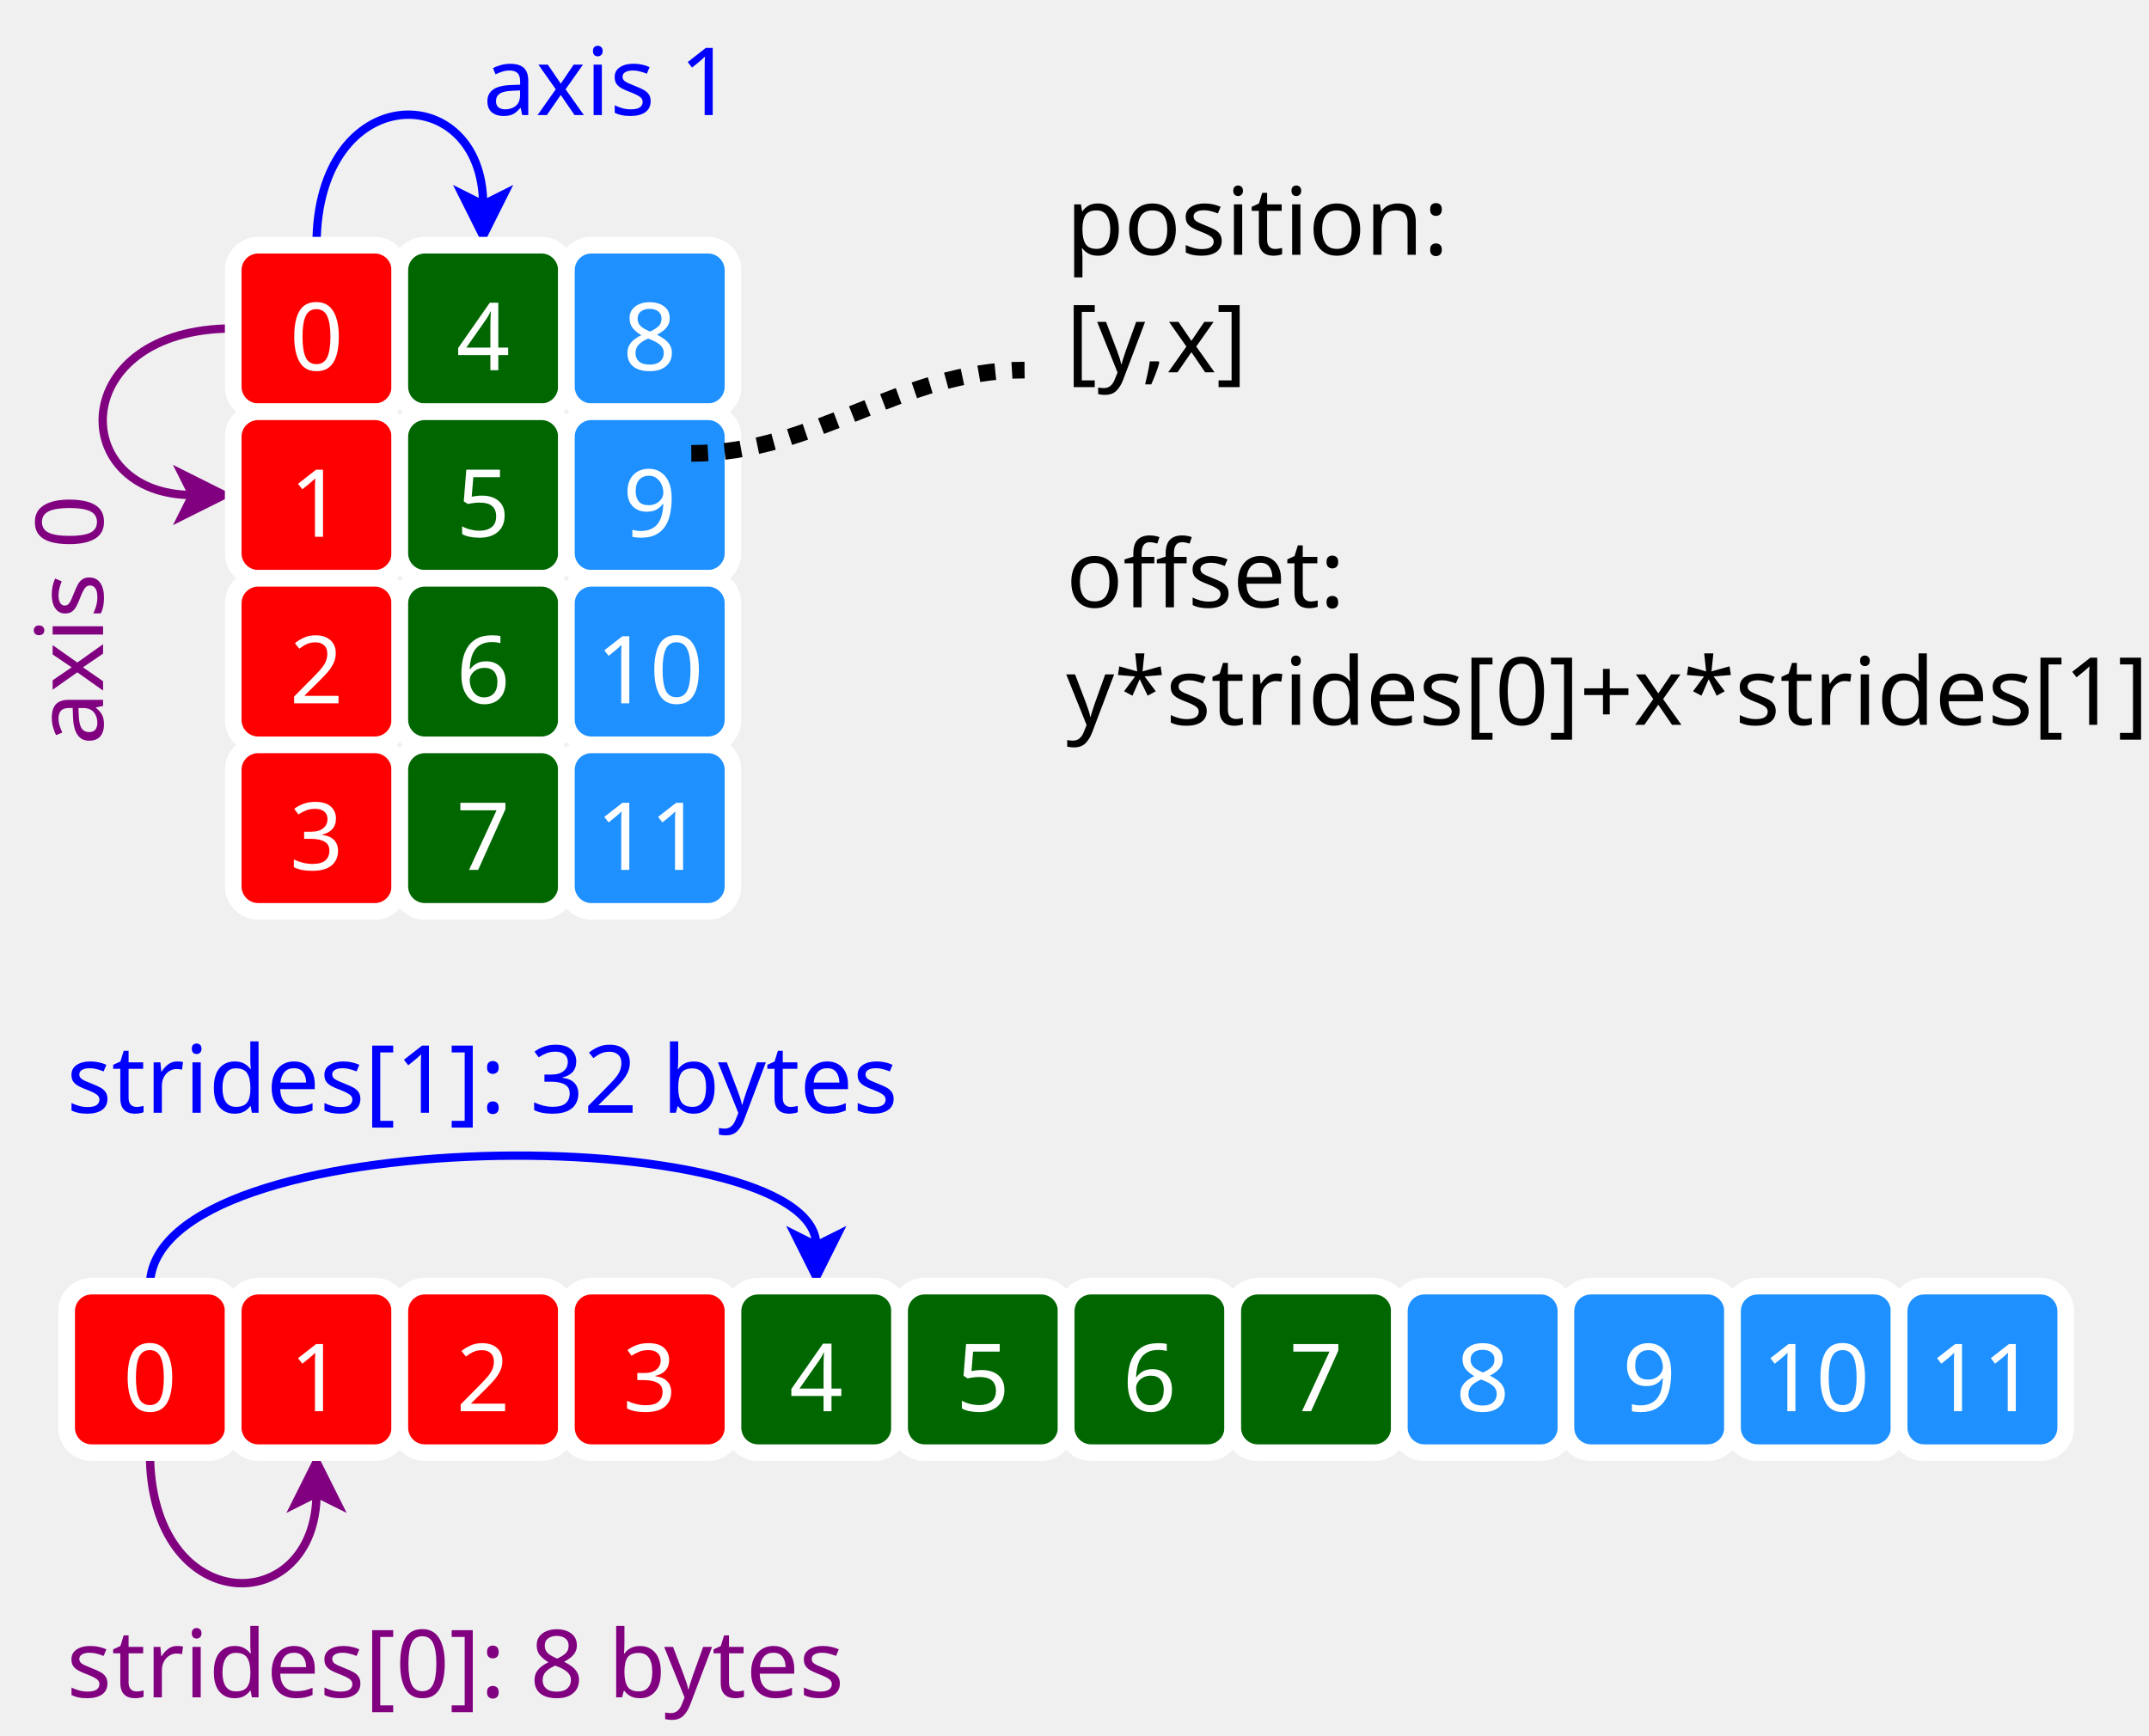
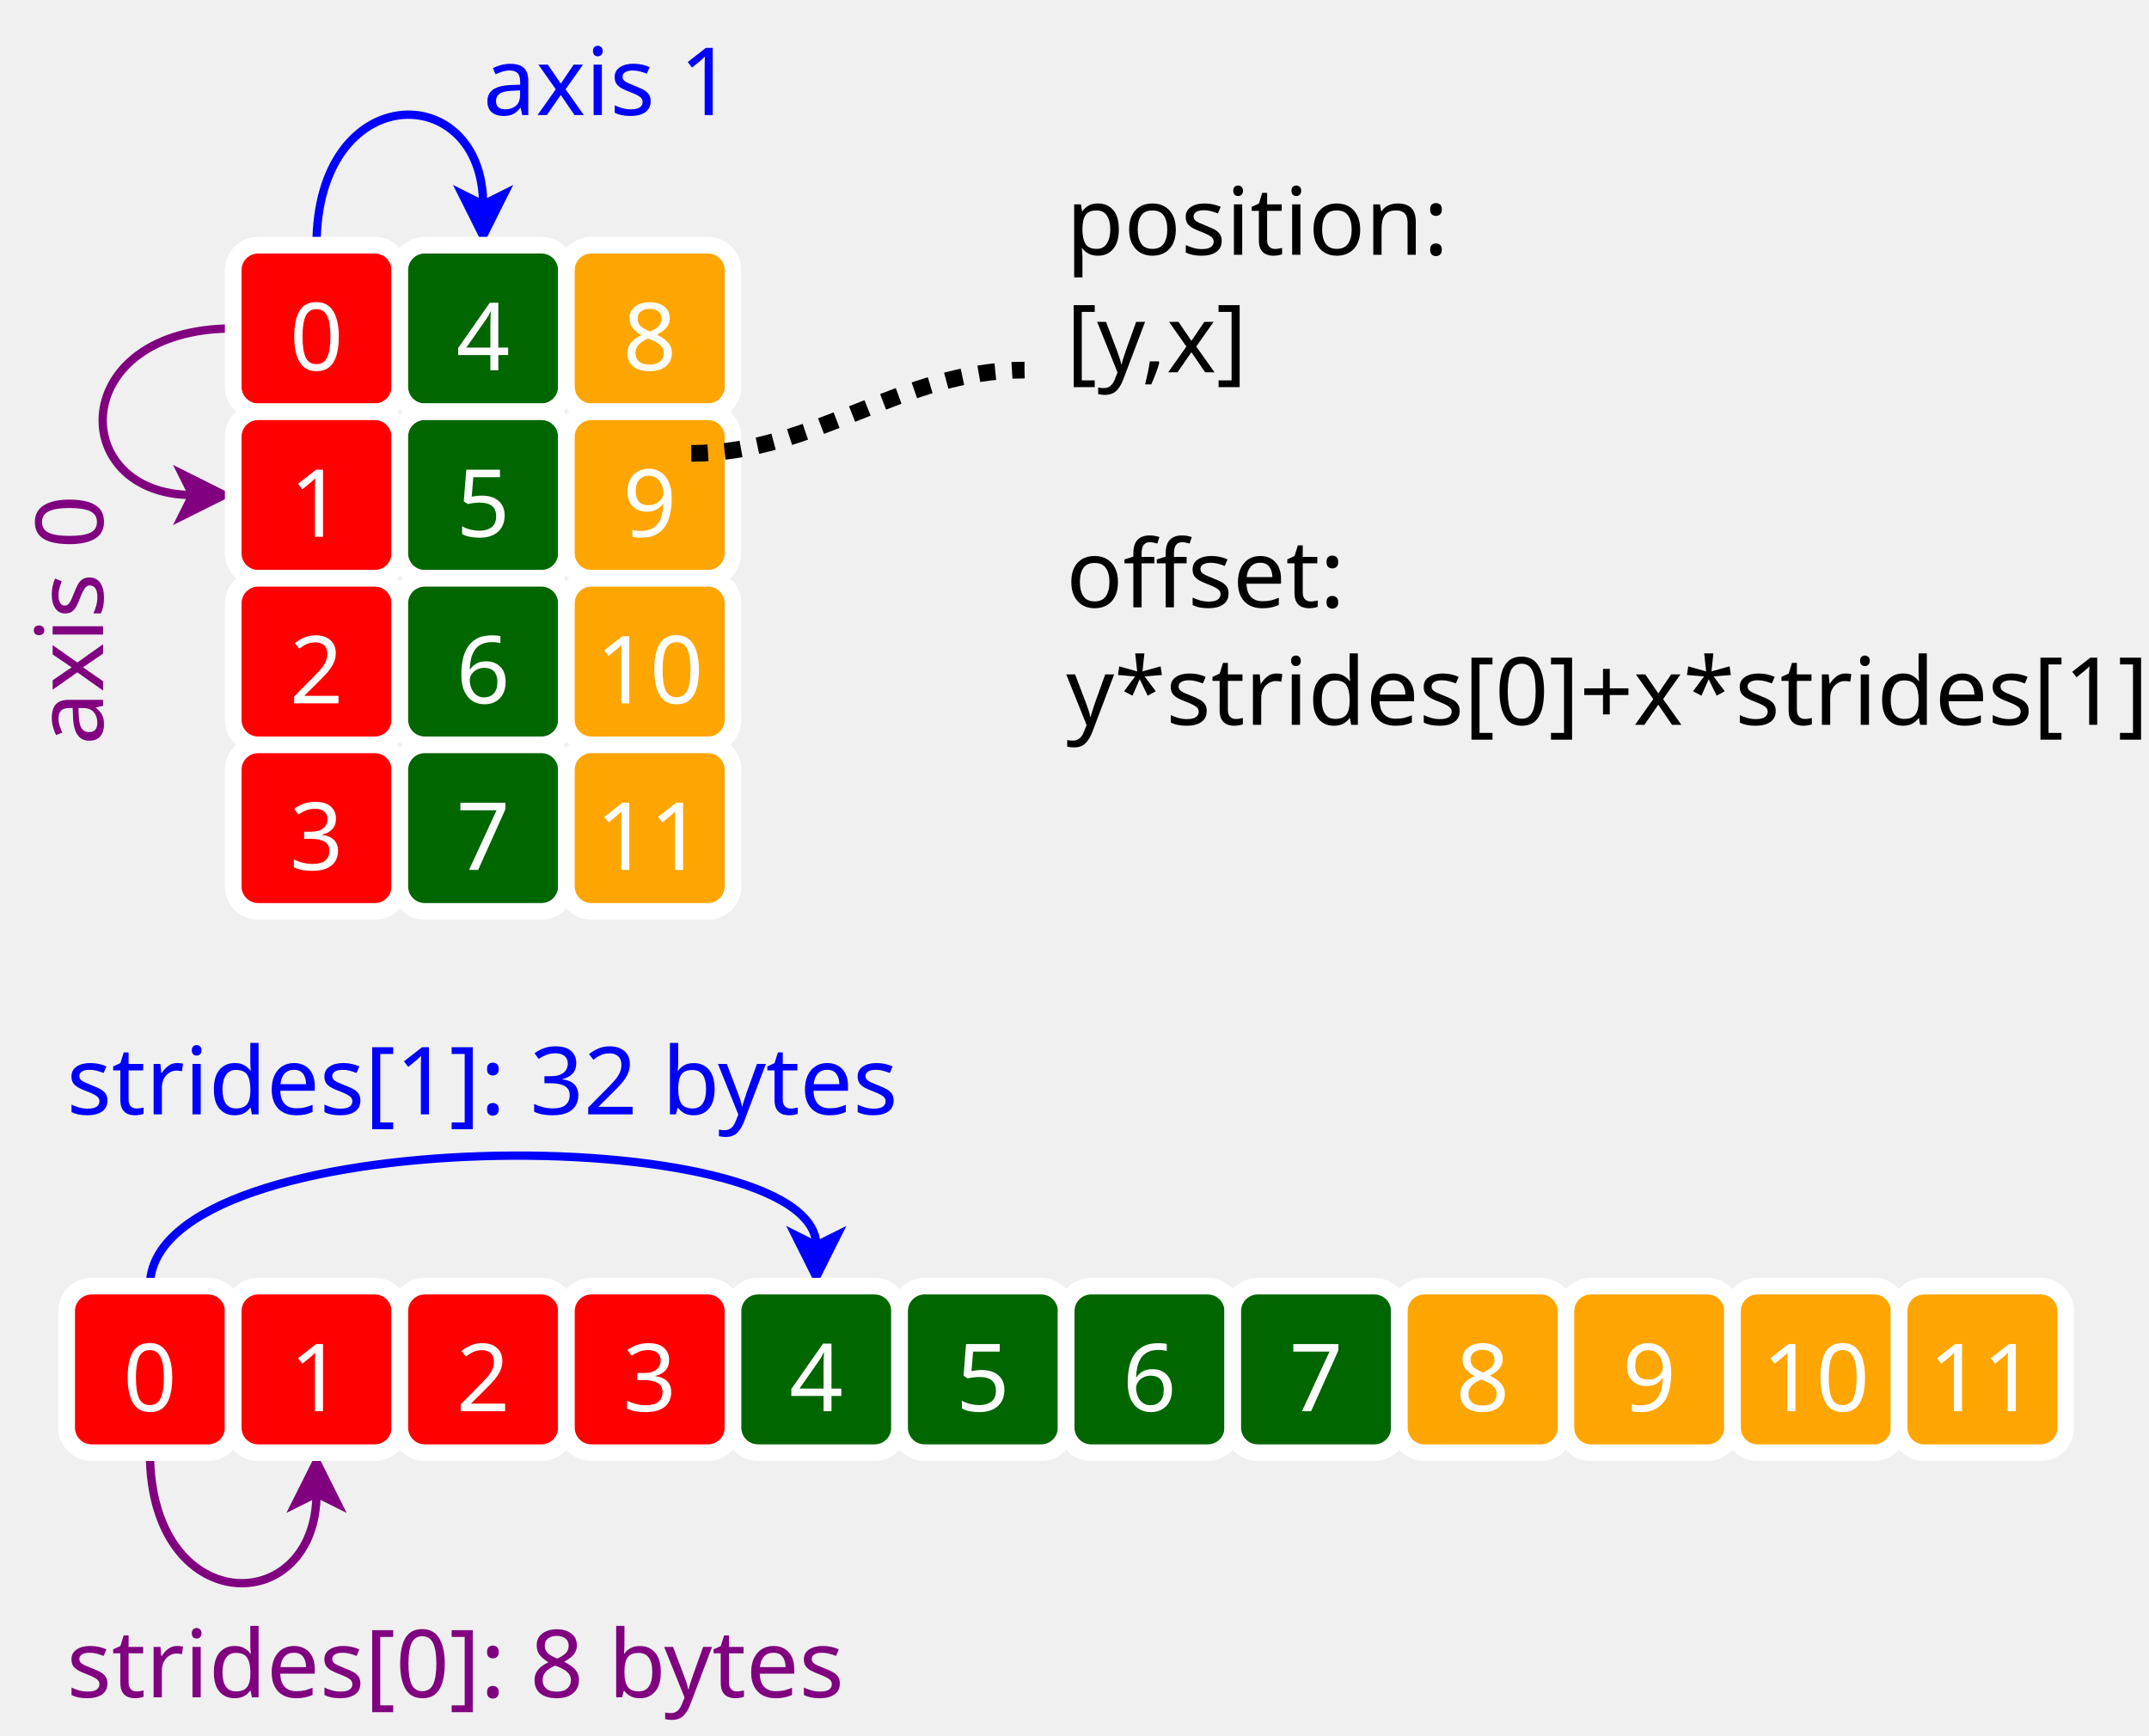
<svg xmlns="http://www.w3.org/2000/svg" width="26cm" height="21cm" viewBox="144 124 516 411">
+   <g id="Background" />
  <g id="Background" />
  <g id="Background" />
  <g id="Background" />
  <g id="Background" />
  <g id="Background" />
  <g id="Background" />
  <g id="Background">
    <g>
      <path style="fill: none; stroke-opacity: 1; stroke-width: 2; stroke: #0000ff" d="M 220 180 C 220,140 260,140 260,170.264" />
      <polygon style="fill: #0000ff; fill-opacity: 1; stroke-opacity: 1; stroke-width: 2; stroke: #0000ff" fill-rule="evenodd" points="260,177.764 255,167.764 260,170.264 265,167.764 " />
    </g>
    <text font-size="22.578" style="fill: #0000ff; fill-opacity: 1; stroke: none;text-anchor:start;font-family:sans-serif;font-style:normal;font-weight:normal" x="260" y="148.75">
      <tspan x="260" y="148.75">axis 1</tspan>
    </text>
    <g>
      <path style="fill: none; stroke-opacity: 1; stroke-width: 2; stroke: #800080" d="M 200 200 C 160,200 160,240 190.264,240" />
      <polygon style="fill: #800080; fill-opacity: 1; stroke-opacity: 1; stroke-width: 2; stroke: #800080" fill-rule="evenodd" points="197.764,240 187.764,245 190.264,240 187.764,235 " />
    </g>
    <text font-size="22.578" style="fill: #800080; fill-opacity: 1; stroke: none;text-anchor:end;font-family:sans-serif;font-style:normal;font-weight:normal" transform="translate(160,240) rotate(-90) translate(-160,-240)">
      <tspan x="160" y="248.75">axis 0</tspan>
    </text>
    <g>
      <path style="fill: none; stroke-opacity: 1; stroke-width: 2; stroke: #0000ff" d="M 180 430 C 180,390 340,390 340,420.264" />
      <polygon style="fill: #0000ff; fill-opacity: 1; stroke-opacity: 1; stroke-width: 2; stroke: #0000ff" fill-rule="evenodd" points="340,427.764 335,417.764 340,420.264 345,417.764 " />
    </g>
-     <text font-size="22.578" style="fill: #0000ff; fill-opacity: 1; stroke: none;text-anchor:start;font-family:sans-serif;font-style:normal;font-weight:normal" x="160" y="388.365">
-       <tspan x="160" y="388.365">strides[1]: 32 bytes</tspan>
+     <text font-size="22.578" style="fill: #0000ff; fill-opacity: 1; stroke: none;text-anchor:start;font-family:sans-serif;font-style:normal;font-weight:normal" x="160" y="388.75">
+       <tspan x="160" y="388.75">strides[1]: 32 bytes</tspan>
    </text>
    <text font-size="22.578" style="fill: #800080; fill-opacity: 1; stroke: none;text-anchor:start;font-family:sans-serif;font-style:normal;font-weight:normal" x="160" y="528.75">
      <tspan x="160" y="528.75">strides[0]: 8 bytes</tspan>
    </text>
    <g>
      <path style="fill: none; stroke-opacity: 1; stroke-width: 2; stroke: #800080" d="M 180 470 C 180,510 220,510 220,479.736" />
      <polygon style="fill: #800080; fill-opacity: 1; stroke-opacity: 1; stroke-width: 2; stroke: #800080" fill-rule="evenodd" points="220,472.236 225,482.236 220,479.736 215,482.236 " />
    </g>
    <text font-size="22.578" style="fill: #000000; fill-opacity: 1; stroke: none;text-anchor:start;font-family:sans-serif;font-style:normal;font-weight:normal" x="400" y="182.306">
      <tspan x="400" y="182.306">position:</tspan>
      <tspan x="400" y="210.528">[y,x]</tspan>
      <tspan x="400" y="238.75" />
      <tspan x="400" y="266.972">offset:</tspan>
      <tspan x="400" y="295.194">y*strides[0]+x*strides[1]</tspan>
    </text>
    <g>
      <rect style="fill: #ff0000; fill-opacity: 1; stroke-opacity: 1; stroke-width: 4; stroke: #ffffff" x="160" y="430" width="40" height="40" rx="6" ry="6" />
-       <text font-size="22.577" style="fill: #ffffff; fill-opacity: 1; stroke: none;text-anchor:middle;font-family:sans-serif;font-style:normal;font-weight:normal" x="180" y="460.039">
+       <text font-size="22.578" style="fill: #ffffff; fill-opacity: 1; stroke: none;text-anchor:middle;font-family:sans-serif;font-style:normal;font-weight:normal" x="180" y="460.039">
        <tspan x="180" y="460.039">0</tspan>
      </text>
    </g>
    <g>
      <rect style="fill: #ff0000; fill-opacity: 1; stroke-opacity: 1; stroke-width: 4; stroke: #ffffff" x="200" y="430" width="40" height="40" rx="6" ry="6" />
-       <text font-size="22.577" style="fill: #ffffff; fill-opacity: 1; stroke: none;text-anchor:middle;font-family:sans-serif;font-style:normal;font-weight:normal" x="220" y="460.039">
+       <text font-size="22.578" style="fill: #ffffff; fill-opacity: 1; stroke: none;text-anchor:middle;font-family:sans-serif;font-style:normal;font-weight:normal" x="220" y="460.039">
        <tspan x="220" y="460.039">1</tspan>
      </text>
    </g>
    <g>
      <rect style="fill: #ff0000; fill-opacity: 1; stroke-opacity: 1; stroke-width: 4; stroke: #ffffff" x="240" y="430" width="40" height="40" rx="6" ry="6" />
-       <text font-size="22.577" style="fill: #ffffff; fill-opacity: 1; stroke: none;text-anchor:middle;font-family:sans-serif;font-style:normal;font-weight:normal" x="260" y="460.039">
+       <text font-size="22.578" style="fill: #ffffff; fill-opacity: 1; stroke: none;text-anchor:middle;font-family:sans-serif;font-style:normal;font-weight:normal" x="260" y="460.039">
        <tspan x="260" y="460.039">2</tspan>
      </text>
    </g>
    <g>
      <rect style="fill: #ff0000; fill-opacity: 1; stroke-opacity: 1; stroke-width: 4; stroke: #ffffff" x="280" y="430" width="40" height="40" rx="6" ry="6" />
-       <text font-size="22.577" style="fill: #ffffff; fill-opacity: 1; stroke: none;text-anchor:middle;font-family:sans-serif;font-style:normal;font-weight:normal" x="300" y="460.039">
+       <text font-size="22.578" style="fill: #ffffff; fill-opacity: 1; stroke: none;text-anchor:middle;font-family:sans-serif;font-style:normal;font-weight:normal" x="300" y="460.039">
        <tspan x="300" y="460.039">3</tspan>
      </text>
    </g>
    <g>
      <rect style="fill: #006600; fill-opacity: 1; stroke-opacity: 1; stroke-width: 4; stroke: #ffffff" x="320" y="430" width="40" height="40" rx="6" ry="6" />
-       <text font-size="22.577" style="fill: #ffffff; fill-opacity: 1; stroke: none;text-anchor:middle;font-family:sans-serif;font-style:normal;font-weight:normal" x="340" y="460.039">
+       <text font-size="22.578" style="fill: #ffffff; fill-opacity: 1; stroke: none;text-anchor:middle;font-family:sans-serif;font-style:normal;font-weight:normal" x="340" y="460.039">
        <tspan x="340" y="460.039">4</tspan>
      </text>
    </g>
    <g>
      <rect style="fill: #006600; fill-opacity: 1; stroke-opacity: 1; stroke-width: 4; stroke: #ffffff" x="360" y="430" width="40" height="40" rx="6" ry="6" />
-       <text font-size="22.577" style="fill: #ffffff; fill-opacity: 1; stroke: none;text-anchor:middle;font-family:sans-serif;font-style:normal;font-weight:normal" x="380" y="460.039">
+       <text font-size="22.578" style="fill: #ffffff; fill-opacity: 1; stroke: none;text-anchor:middle;font-family:sans-serif;font-style:normal;font-weight:normal" x="380" y="460.039">
        <tspan x="380" y="460.039">5</tspan>
      </text>
    </g>
    <g>
      <rect style="fill: #006600; fill-opacity: 1; stroke-opacity: 1; stroke-width: 4; stroke: #ffffff" x="400" y="430" width="40" height="40" rx="6" ry="6" />
-       <text font-size="22.577" style="fill: #ffffff; fill-opacity: 1; stroke: none;text-anchor:middle;font-family:sans-serif;font-style:normal;font-weight:normal" x="420" y="460.039">
+       <text font-size="22.578" style="fill: #ffffff; fill-opacity: 1; stroke: none;text-anchor:middle;font-family:sans-serif;font-style:normal;font-weight:normal" x="420" y="460.039">
        <tspan x="420" y="460.039">6</tspan>
      </text>
    </g>
    <g>
      <rect style="fill: #006600; fill-opacity: 1; stroke-opacity: 1; stroke-width: 4; stroke: #ffffff" x="440" y="430" width="40" height="40" rx="6" ry="6" />
-       <text font-size="22.577" style="fill: #ffffff; fill-opacity: 1; stroke: none;text-anchor:middle;font-family:sans-serif;font-style:normal;font-weight:normal" x="460" y="460.039">
+       <text font-size="22.578" style="fill: #ffffff; fill-opacity: 1; stroke: none;text-anchor:middle;font-family:sans-serif;font-style:normal;font-weight:normal" x="460" y="460.039">
        <tspan x="460" y="460.039">7</tspan>
      </text>
    </g>
    <g>
-       <rect style="fill: #1e90ff; fill-opacity: 1; stroke-opacity: 1; stroke-width: 4; stroke: #ffffff" x="480" y="430" width="40" height="40" rx="6" ry="6" />
-       <text font-size="22.577" style="fill: #ffffff; fill-opacity: 1; stroke: none;text-anchor:middle;font-family:sans-serif;font-style:normal;font-weight:normal" x="500" y="460.039">
+       <rect style="fill: #ffa500; fill-opacity: 1; stroke-opacity: 1; stroke-width: 4; stroke: #ffffff" x="480" y="430" width="40" height="40" rx="6" ry="6" />
+       <text font-size="22.578" style="fill: #ffffff; fill-opacity: 1; stroke: none;text-anchor:middle;font-family:sans-serif;font-style:normal;font-weight:normal" x="500" y="460.039">
        <tspan x="500" y="460.039">8</tspan>
      </text>
    </g>
    <g>
-       <rect style="fill: #1e90ff; fill-opacity: 1; stroke-opacity: 1; stroke-width: 4; stroke: #ffffff" x="520" y="430" width="40" height="40" rx="6" ry="6" />
-       <text font-size="22.577" style="fill: #ffffff; fill-opacity: 1; stroke: none;text-anchor:middle;font-family:sans-serif;font-style:normal;font-weight:normal" x="540" y="460.039">
+       <rect style="fill: #ffa500; fill-opacity: 1; stroke-opacity: 1; stroke-width: 4; stroke: #ffffff" x="520" y="430" width="40" height="40" rx="6" ry="6" />
+       <text font-size="22.578" style="fill: #ffffff; fill-opacity: 1; stroke: none;text-anchor:middle;font-family:sans-serif;font-style:normal;font-weight:normal" x="540" y="460.039">
        <tspan x="540" y="460.039">9</tspan>
      </text>
    </g>
    <g>
-       <rect style="fill: #1e90ff; fill-opacity: 1; stroke-opacity: 1; stroke-width: 4; stroke: #ffffff" x="560" y="430" width="40" height="40" rx="6" ry="6" />
-       <text font-size="22.577" style="fill: #ffffff; fill-opacity: 1; stroke: none;text-anchor:middle;font-family:sans-serif;font-style:normal;font-weight:normal" x="580" y="460.039">
+       <rect style="fill: #ffa500; fill-opacity: 1; stroke-opacity: 1; stroke-width: 4; stroke: #ffffff" x="560" y="430" width="40" height="40" rx="6" ry="6" />
+       <text font-size="22.578" style="fill: #ffffff; fill-opacity: 1; stroke: none;text-anchor:middle;font-family:sans-serif;font-style:normal;font-weight:normal" x="580" y="460.039">
        <tspan x="580" y="460.039">10</tspan>
      </text>
    </g>
    <g>
-       <rect style="fill: #1e90ff; fill-opacity: 1; stroke-opacity: 1; stroke-width: 4; stroke: #ffffff" x="600" y="430" width="40" height="40" rx="6" ry="6" />
-       <text font-size="22.577" style="fill: #ffffff; fill-opacity: 1; stroke: none;text-anchor:middle;font-family:sans-serif;font-style:normal;font-weight:normal" x="620" y="460.039">
+       <rect style="fill: #ffa500; fill-opacity: 1; stroke-opacity: 1; stroke-width: 4; stroke: #ffffff" x="600" y="430" width="40" height="40" rx="6" ry="6" />
+       <text font-size="22.578" style="fill: #ffffff; fill-opacity: 1; stroke: none;text-anchor:middle;font-family:sans-serif;font-style:normal;font-weight:normal" x="620" y="460.039">
        <tspan x="620" y="460.039">11</tspan>
      </text>
    </g>
    <g>
      <rect style="fill: #ff0000; fill-opacity: 1; stroke-opacity: 1; stroke-width: 4; stroke: #ffffff" x="200" y="180" width="40" height="40" rx="6" ry="6" />
-       <text font-size="22.577" style="fill: #ffffff; fill-opacity: 1; stroke: none;text-anchor:middle;font-family:sans-serif;font-style:normal;font-weight:normal" x="220" y="210.039">
+       <text font-size="22.578" style="fill: #ffffff; fill-opacity: 1; stroke: none;text-anchor:middle;font-family:sans-serif;font-style:normal;font-weight:normal" x="220" y="210.039">
        <tspan x="220" y="210.039">0</tspan>
      </text>
    </g>
    <g>
      <rect style="fill: #ff0000; fill-opacity: 1; stroke-opacity: 1; stroke-width: 4; stroke: #ffffff" x="200" y="220" width="40" height="40" rx="6" ry="6" />
-       <text font-size="22.577" style="fill: #ffffff; fill-opacity: 1; stroke: none;text-anchor:middle;font-family:sans-serif;font-style:normal;font-weight:normal" x="220" y="250.039">
+       <text font-size="22.578" style="fill: #ffffff; fill-opacity: 1; stroke: none;text-anchor:middle;font-family:sans-serif;font-style:normal;font-weight:normal" x="220" y="250.039">
        <tspan x="220" y="250.039">1</tspan>
      </text>
    </g>
    <g>
      <rect style="fill: #ff0000; fill-opacity: 1; stroke-opacity: 1; stroke-width: 4; stroke: #ffffff" x="200" y="260" width="40" height="40" rx="6" ry="6" />
-       <text font-size="22.577" style="fill: #ffffff; fill-opacity: 1; stroke: none;text-anchor:middle;font-family:sans-serif;font-style:normal;font-weight:normal" x="220" y="290.039">
+       <text font-size="22.578" style="fill: #ffffff; fill-opacity: 1; stroke: none;text-anchor:middle;font-family:sans-serif;font-style:normal;font-weight:normal" x="220" y="290.039">
        <tspan x="220" y="290.039">2</tspan>
      </text>
    </g>
    <g>
      <rect style="fill: #ff0000; fill-opacity: 1; stroke-opacity: 1; stroke-width: 4; stroke: #ffffff" x="200" y="300" width="40" height="40" rx="6" ry="6" />
-       <text font-size="22.577" style="fill: #ffffff; fill-opacity: 1; stroke: none;text-anchor:middle;font-family:sans-serif;font-style:normal;font-weight:normal" x="220" y="330.039">
+       <text font-size="22.578" style="fill: #ffffff; fill-opacity: 1; stroke: none;text-anchor:middle;font-family:sans-serif;font-style:normal;font-weight:normal" x="220" y="330.039">
        <tspan x="220" y="330.039">3</tspan>
      </text>
    </g>
    <g>
      <rect style="fill: #006600; fill-opacity: 1; stroke-opacity: 1; stroke-width: 4; stroke: #ffffff" x="240" y="180" width="40" height="40" rx="6" ry="6" />
-       <text font-size="22.577" style="fill: #ffffff; fill-opacity: 1; stroke: none;text-anchor:middle;font-family:sans-serif;font-style:normal;font-weight:normal" x="260" y="210.039">
+       <text font-size="22.578" style="fill: #ffffff; fill-opacity: 1; stroke: none;text-anchor:middle;font-family:sans-serif;font-style:normal;font-weight:normal" x="260" y="210.039">
        <tspan x="260" y="210.039">4</tspan>
      </text>
    </g>
    <g>
      <rect style="fill: #006600; fill-opacity: 1; stroke-opacity: 1; stroke-width: 4; stroke: #ffffff" x="240" y="220" width="40" height="40" rx="6" ry="6" />
-       <text font-size="22.577" style="fill: #ffffff; fill-opacity: 1; stroke: none;text-anchor:middle;font-family:sans-serif;font-style:normal;font-weight:normal" x="260" y="250.039">
+       <text font-size="22.578" style="fill: #ffffff; fill-opacity: 1; stroke: none;text-anchor:middle;font-family:sans-serif;font-style:normal;font-weight:normal" x="260" y="250.039">
        <tspan x="260" y="250.039">5</tspan>
      </text>
    </g>
    <g>
      <rect style="fill: #006600; fill-opacity: 1; stroke-opacity: 1; stroke-width: 4; stroke: #ffffff" x="240" y="260" width="40" height="40" rx="6" ry="6" />
-       <text font-size="22.577" style="fill: #ffffff; fill-opacity: 1; stroke: none;text-anchor:middle;font-family:sans-serif;font-style:normal;font-weight:normal" x="260" y="290.039">
+       <text font-size="22.578" style="fill: #ffffff; fill-opacity: 1; stroke: none;text-anchor:middle;font-family:sans-serif;font-style:normal;font-weight:normal" x="260" y="290.039">
        <tspan x="260" y="290.039">6</tspan>
      </text>
    </g>
    <g>
      <rect style="fill: #006600; fill-opacity: 1; stroke-opacity: 1; stroke-width: 4; stroke: #ffffff" x="240" y="300" width="40" height="40" rx="6" ry="6" />
-       <text font-size="22.577" style="fill: #ffffff; fill-opacity: 1; stroke: none;text-anchor:middle;font-family:sans-serif;font-style:normal;font-weight:normal" x="260" y="330.039">
+       <text font-size="22.578" style="fill: #ffffff; fill-opacity: 1; stroke: none;text-anchor:middle;font-family:sans-serif;font-style:normal;font-weight:normal" x="260" y="330.039">
        <tspan x="260" y="330.039">7</tspan>
      </text>
    </g>
    <g>
-       <rect style="fill: #1e90ff; fill-opacity: 1; stroke-opacity: 1; stroke-width: 4; stroke: #ffffff" x="280" y="180" width="40" height="40" rx="6" ry="6" />
-       <text font-size="22.577" style="fill: #ffffff; fill-opacity: 1; stroke: none;text-anchor:middle;font-family:sans-serif;font-style:normal;font-weight:normal" x="300" y="210.039">
+       <rect style="fill: #ffa500; fill-opacity: 1; stroke-opacity: 1; stroke-width: 4; stroke: #ffffff" x="280" y="180" width="40" height="40" rx="6" ry="6" />
+       <text font-size="22.578" style="fill: #ffffff; fill-opacity: 1; stroke: none;text-anchor:middle;font-family:sans-serif;font-style:normal;font-weight:normal" x="300" y="210.039">
        <tspan x="300" y="210.039">8</tspan>
      </text>
    </g>
    <g>
-       <rect style="fill: #1e90ff; fill-opacity: 1; stroke-opacity: 1; stroke-width: 4; stroke: #ffffff" x="280" y="220" width="40" height="40" rx="6" ry="6" />
-       <text font-size="22.577" style="fill: #ffffff; fill-opacity: 1; stroke: none;text-anchor:middle;font-family:sans-serif;font-style:normal;font-weight:normal" x="300" y="250.039">
+       <rect style="fill: #ffa500; fill-opacity: 1; stroke-opacity: 1; stroke-width: 4; stroke: #ffffff" x="280" y="220" width="40" height="40" rx="6" ry="6" />
+       <text font-size="22.578" style="fill: #ffffff; fill-opacity: 1; stroke: none;text-anchor:middle;font-family:sans-serif;font-style:normal;font-weight:normal" x="300" y="250.039">
        <tspan x="300" y="250.039">9</tspan>
      </text>
    </g>
    <g>
-       <rect style="fill: #1e90ff; fill-opacity: 1; stroke-opacity: 1; stroke-width: 4; stroke: #ffffff" x="280" y="260" width="40" height="40" rx="6" ry="6" />
-       <text font-size="22.577" style="fill: #ffffff; fill-opacity: 1; stroke: none;text-anchor:middle;font-family:sans-serif;font-style:normal;font-weight:normal" x="300" y="290.039">
+       <rect style="fill: #ffa500; fill-opacity: 1; stroke-opacity: 1; stroke-width: 4; stroke: #ffffff" x="280" y="260" width="40" height="40" rx="6" ry="6" />
+       <text font-size="22.578" style="fill: #ffffff; fill-opacity: 1; stroke: none;text-anchor:middle;font-family:sans-serif;font-style:normal;font-weight:normal" x="300" y="290.039">
        <tspan x="300" y="290.039">10</tspan>
      </text>
    </g>
    <g>
-       <rect style="fill: #1e90ff; fill-opacity: 1; stroke-opacity: 1; stroke-width: 4; stroke: #ffffff" x="280" y="300" width="40" height="40" rx="6" ry="6" />
-       <text font-size="22.577" style="fill: #ffffff; fill-opacity: 1; stroke: none;text-anchor:middle;font-family:sans-serif;font-style:normal;font-weight:normal" x="300" y="330.039">
+       <rect style="fill: #ffa500; fill-opacity: 1; stroke-opacity: 1; stroke-width: 4; stroke: #ffffff" x="280" y="300" width="40" height="40" rx="6" ry="6" />
+       <text font-size="22.578" style="fill: #ffffff; fill-opacity: 1; stroke: none;text-anchor:middle;font-family:sans-serif;font-style:normal;font-weight:normal" x="300" y="330.039">
        <tspan x="300" y="330.039">11</tspan>
      </text>
    </g>
    <path style="fill: none; stroke-opacity: 1; stroke-width: 4; stroke-dasharray: 4; stroke: #000000" d="M 310 230 C 339.88,230 360.12,210 390,210" />
  </g>
</svg>
